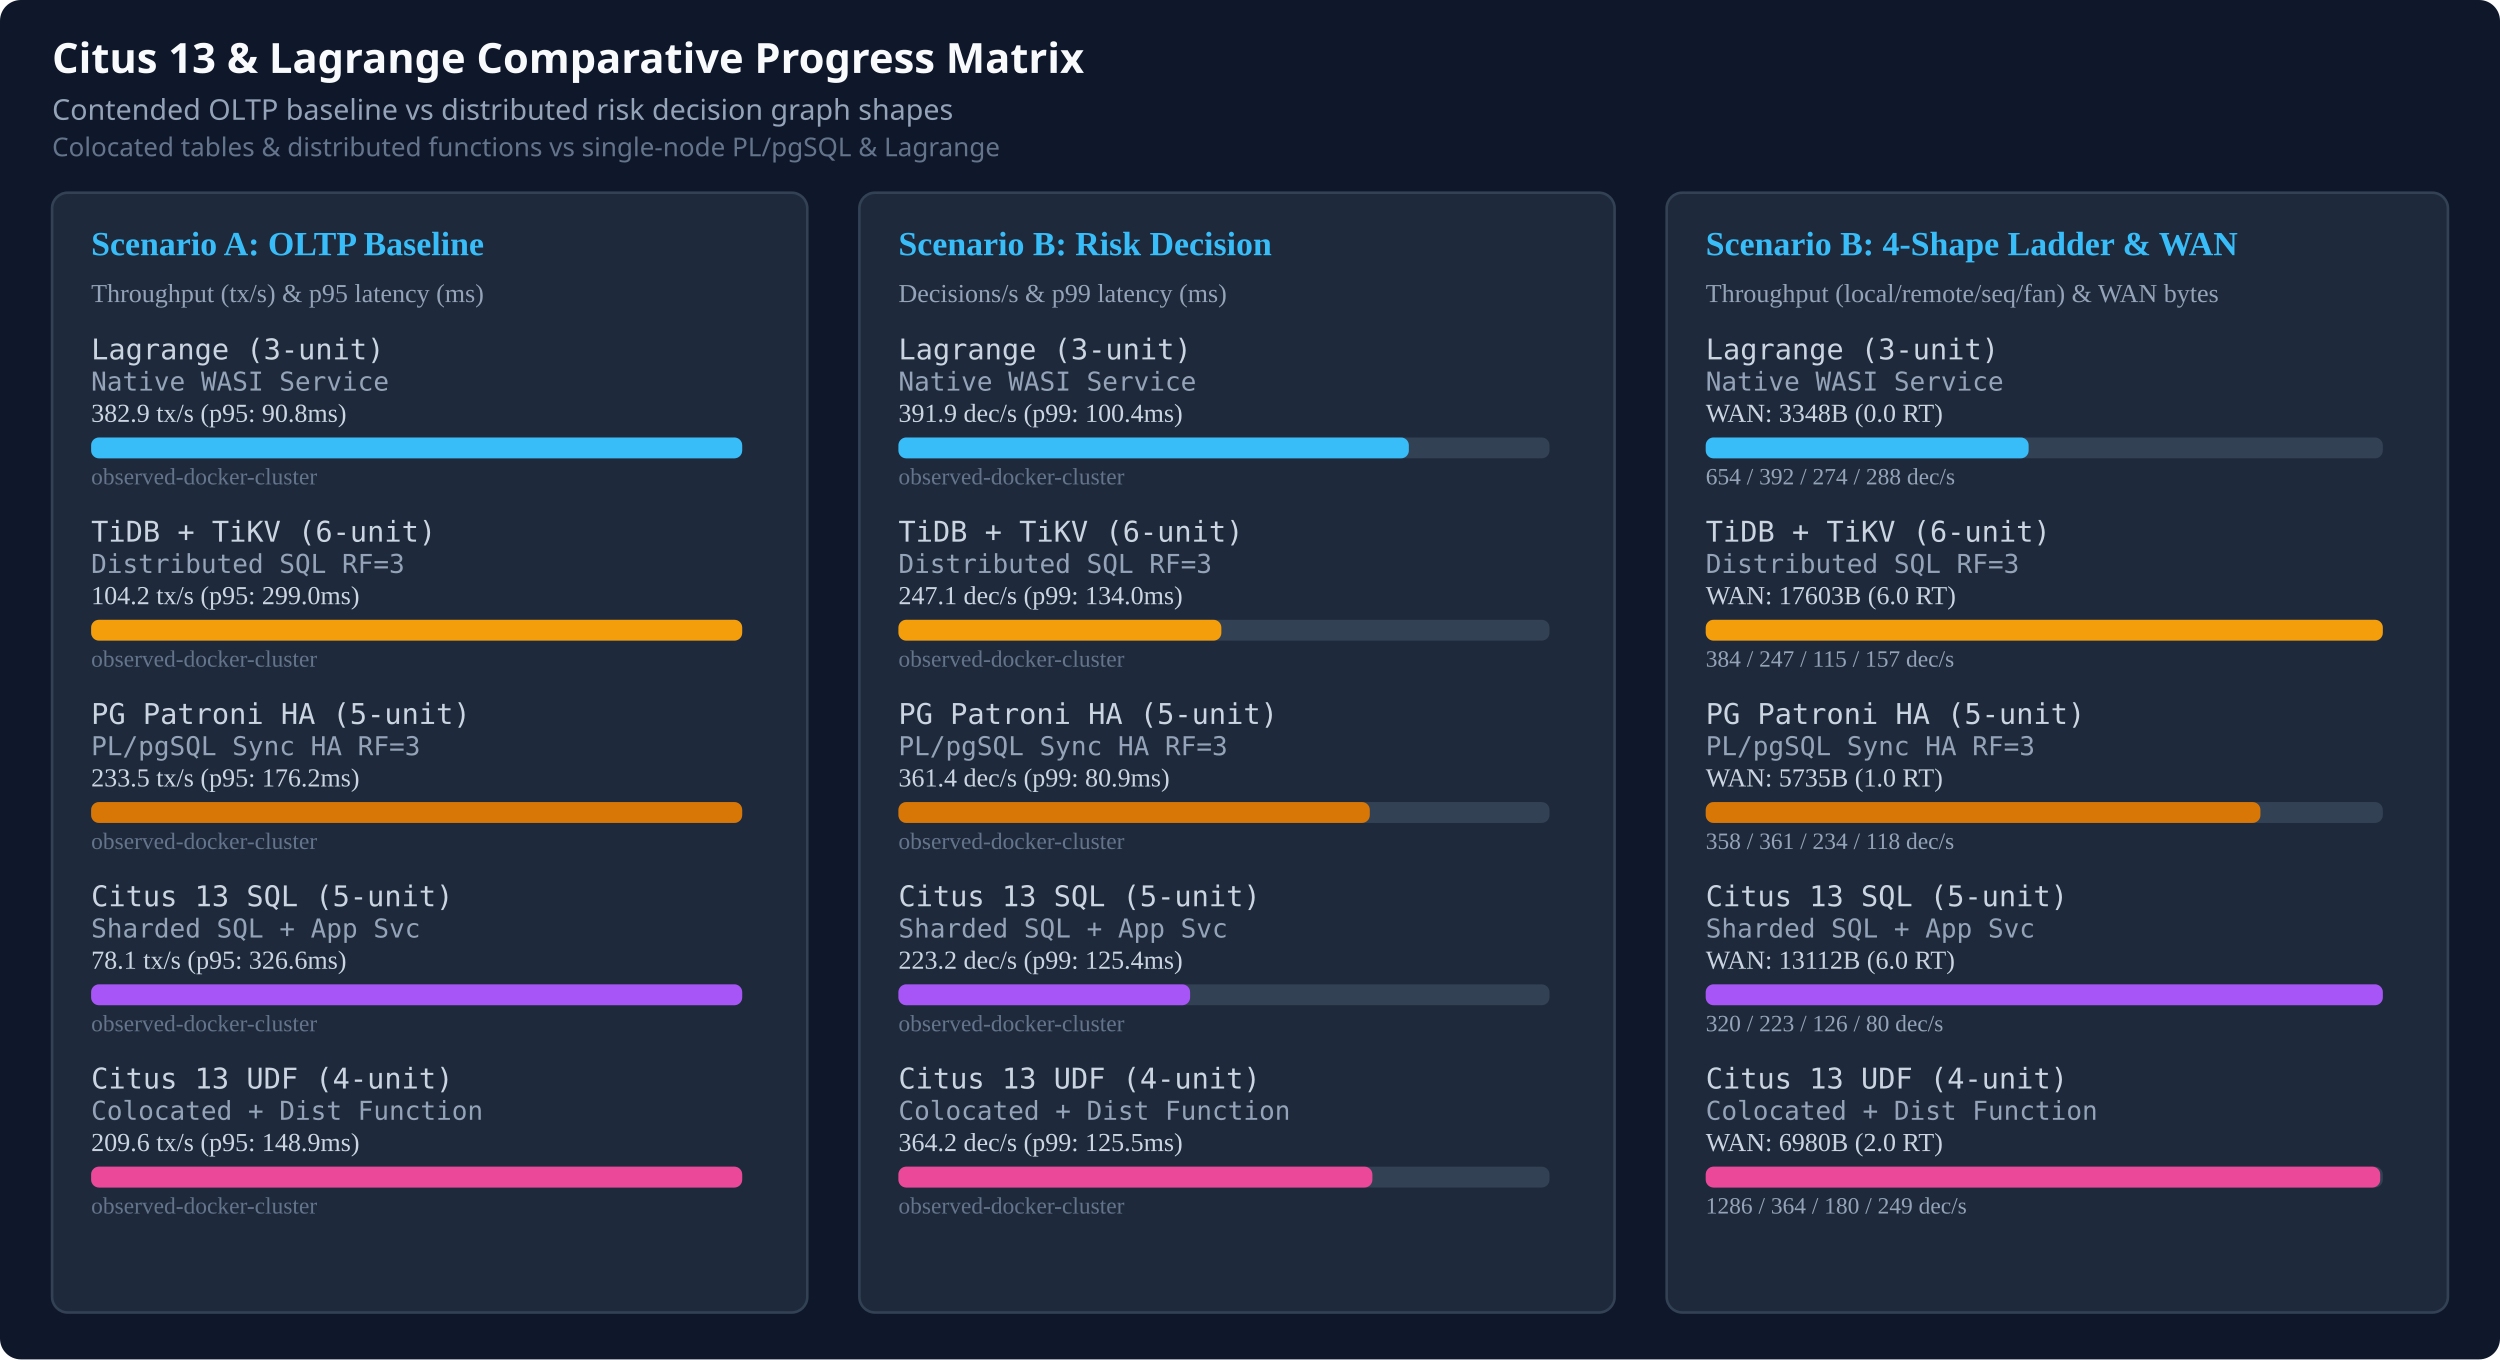
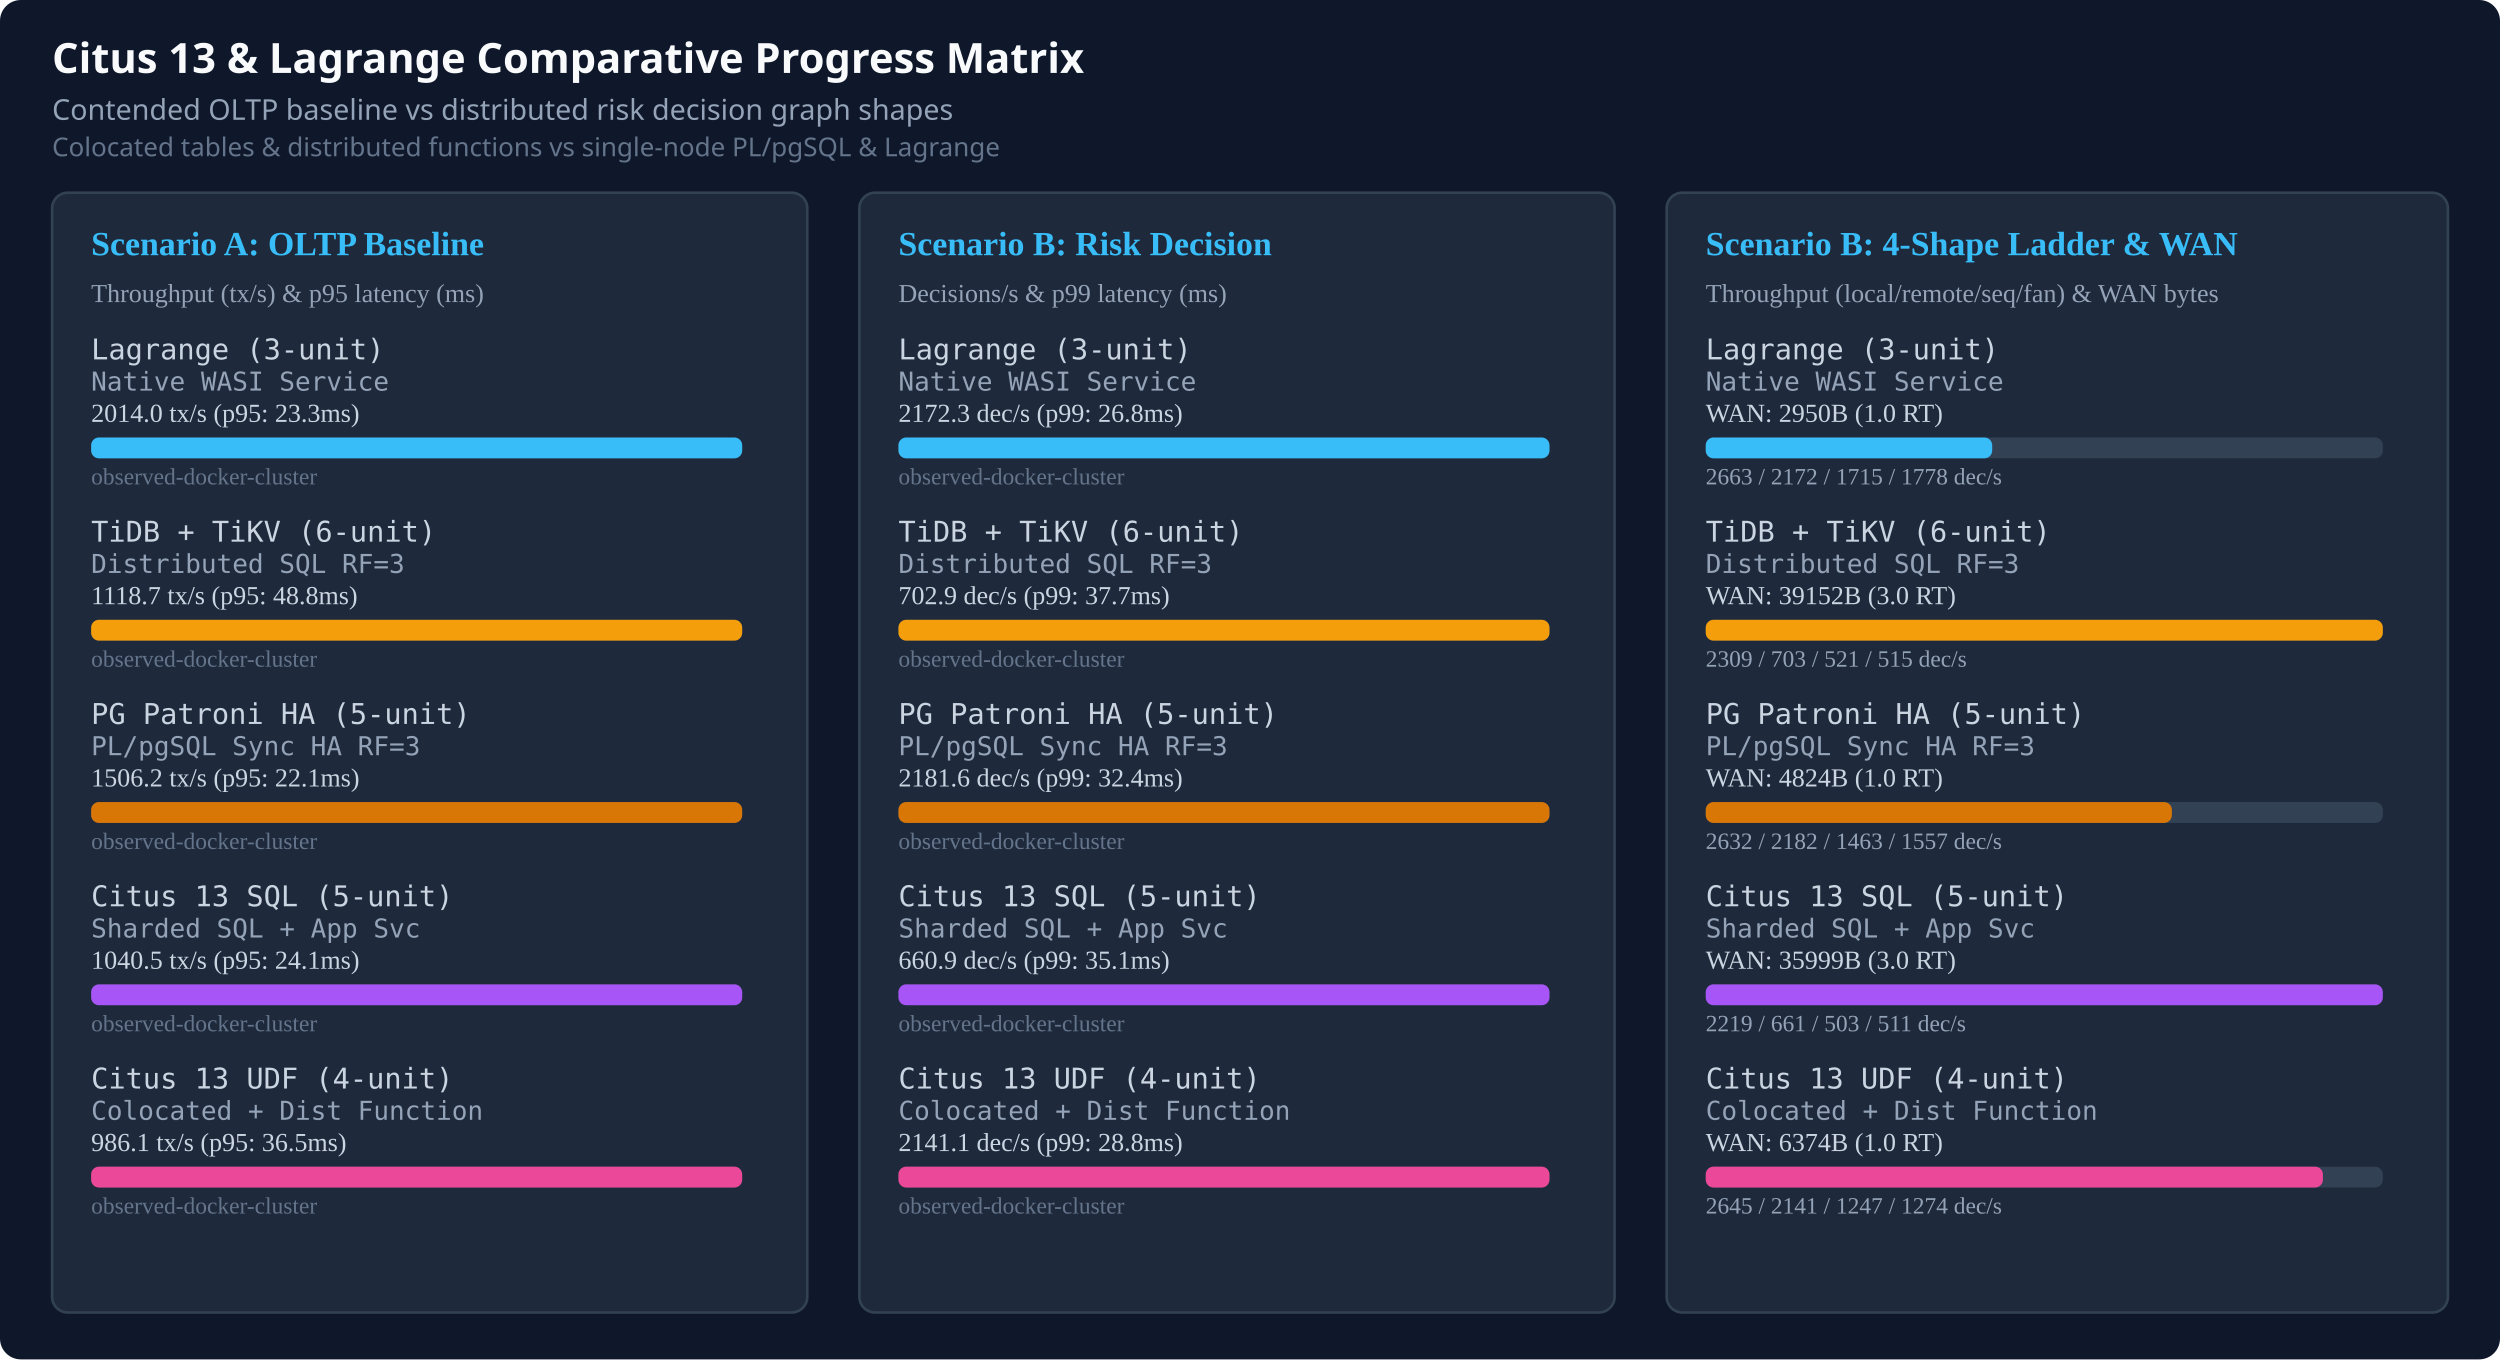
<svg xmlns="http://www.w3.org/2000/svg" viewBox="0 0 960 522" width="960" height="522">
  <rect width="960" height="522" fill="#0f172a" rx="8" />
  <text x="20" y="28" fill="#f8fafc" font-size="16" font-family="system-ui, sans-serif" font-weight="bold">Citus 13 &amp; Lagrange Comparative Progress Matrix</text>
  <text x="20" y="46" fill="#94a3b8" font-size="11" font-family="system-ui, sans-serif">Contended OLTP baseline vs distributed risk decision graph shapes</text>
  <text x="20" y="60" fill="#64748b" font-size="10" font-family="system-ui, sans-serif">Colocated tables &amp; distributed functions vs single-node PL/pgSQL &amp; Lagrange</text>
  <rect x="20" y="74" width="290" height="430" fill="#1e293b" rx="6" stroke="#334155" />
  <a href="tidb-reference-scenarios.md#scenario-a-tidb-oltp-baseline">
    <text x="35" y="98" fill="#38bdf8" font-size="13" font-weight="bold">Scenario A: OLTP Baseline</text>
  </a>
  <text x="35" y="116" fill="#94a3b8" font-size="10">Throughput (tx/s) &amp; p95 latency (ms)</text>
  <rect x="330" y="74" width="290" height="430" fill="#1e293b" rx="6" stroke="#334155" />
  <a href="tidb-reference-scenarios.md#scenario-b-tidb-distributed-risk-decision">
    <text x="345" y="98" fill="#38bdf8" font-size="13" font-weight="bold">Scenario B: Risk Decision</text>
  </a>
  <text x="345" y="116" fill="#94a3b8" font-size="10">Decisions/s &amp; p99 latency (ms)</text>
  <rect x="640" y="74" width="300" height="430" fill="#1e293b" rx="6" stroke="#334155" />
  <text x="655" y="98" fill="#38bdf8" font-size="13" font-weight="bold">Scenario B: 4-Shape Ladder &amp; WAN</text>
  <text x="655" y="116" fill="#94a3b8" font-size="10">Throughput (local/remote/seq/fan) &amp; WAN bytes</text>
  <text x="35" y="138" fill="#cbd5e1" font-size="11" font-family="monospace">Lagrange (3-unit)</text>
  <text x="35" y="150" fill="#94a3b8" font-size="10" font-family="monospace">Native WASI Service</text>
-   <text x="35" y="162" fill="#cbd5e1" font-size="10">382.9 tx/s (p95: 90.8ms)</text>
+   <text x="35" y="162" fill="#cbd5e1" font-size="10">2014.0 tx/s (p95: 23.3ms)</text>
  <rect x="35" y="168" width="250" height="8" fill="#334155" rx="3" />
  <rect x="35" y="168" width="250" height="8" fill="#38bdf8" rx="3" />
  <text x="35" y="186" fill="#64748b" font-size="9">observed-docker-cluster</text>
  <text x="345" y="138" fill="#cbd5e1" font-size="11" font-family="monospace">Lagrange (3-unit)</text>
  <text x="345" y="150" fill="#94a3b8" font-size="10" font-family="monospace">Native WASI Service</text>
-   <text x="345" y="162" fill="#cbd5e1" font-size="10">391.9 dec/s (p99: 100.4ms)</text>
+   <text x="345" y="162" fill="#cbd5e1" font-size="10">2172.3 dec/s (p99: 26.8ms)</text>
  <rect x="345" y="168" width="250" height="8" fill="#334155" rx="3" />
-   <rect x="345" y="168" width="196" height="8" fill="#38bdf8" rx="3" />
+   <rect x="345" y="168" width="250" height="8" fill="#38bdf8" rx="3" />
  <text x="345" y="186" fill="#64748b" font-size="9">observed-docker-cluster</text>
  <text x="655" y="138" fill="#cbd5e1" font-size="11" font-family="monospace">Lagrange (3-unit)</text>
  <text x="655" y="150" fill="#94a3b8" font-size="10" font-family="monospace">Native WASI Service</text>
-   <text x="655" y="162" fill="#cbd5e1" font-size="10">WAN: 3348B (0.0 RT)</text>
+   <text x="655" y="162" fill="#cbd5e1" font-size="10">WAN: 2950B (1.0 RT)</text>
  <rect x="655" y="168" width="260" height="8" fill="#334155" rx="3" />
-   <rect x="655" y="168" width="124" height="8" fill="#38bdf8" rx="3" />
-   <text x="655" y="186" fill="#94a3b8" font-size="9">654 / 392 / 274 / 288 dec/s</text>
+   <rect x="655" y="168" width="110" height="8" fill="#38bdf8" rx="3" />
+   <text x="655" y="186" fill="#94a3b8" font-size="9">2663 / 2172 / 1715 / 1778 dec/s</text>
  <text x="35" y="208" fill="#cbd5e1" font-size="11" font-family="monospace">TiDB + TiKV (6-unit)</text>
  <text x="35" y="220" fill="#94a3b8" font-size="10" font-family="monospace">Distributed SQL RF=3</text>
-   <text x="35" y="232" fill="#cbd5e1" font-size="10">104.2 tx/s (p95: 299.0ms)</text>
+   <text x="35" y="232" fill="#cbd5e1" font-size="10">1118.7 tx/s (p95: 48.8ms)</text>
  <rect x="35" y="238" width="250" height="8" fill="#334155" rx="3" />
  <rect x="35" y="238" width="250" height="8" fill="#f59e0b" rx="3" />
  <text x="35" y="256" fill="#64748b" font-size="9">observed-docker-cluster</text>
  <text x="345" y="208" fill="#cbd5e1" font-size="11" font-family="monospace">TiDB + TiKV (6-unit)</text>
  <text x="345" y="220" fill="#94a3b8" font-size="10" font-family="monospace">Distributed SQL RF=3</text>
-   <text x="345" y="232" fill="#cbd5e1" font-size="10">247.1 dec/s (p99: 134.0ms)</text>
+   <text x="345" y="232" fill="#cbd5e1" font-size="10">702.9 dec/s (p99: 37.7ms)</text>
  <rect x="345" y="238" width="250" height="8" fill="#334155" rx="3" />
-   <rect x="345" y="238" width="124" height="8" fill="#f59e0b" rx="3" />
+   <rect x="345" y="238" width="250" height="8" fill="#f59e0b" rx="3" />
  <text x="345" y="256" fill="#64748b" font-size="9">observed-docker-cluster</text>
  <text x="655" y="208" fill="#cbd5e1" font-size="11" font-family="monospace">TiDB + TiKV (6-unit)</text>
  <text x="655" y="220" fill="#94a3b8" font-size="10" font-family="monospace">Distributed SQL RF=3</text>
-   <text x="655" y="232" fill="#cbd5e1" font-size="10">WAN: 17603B (6.0 RT)</text>
+   <text x="655" y="232" fill="#cbd5e1" font-size="10">WAN: 39152B (3.0 RT)</text>
  <rect x="655" y="238" width="260" height="8" fill="#334155" rx="3" />
  <rect x="655" y="238" width="260" height="8" fill="#f59e0b" rx="3" />
-   <text x="655" y="256" fill="#94a3b8" font-size="9">384 / 247 / 115 / 157 dec/s</text>
+   <text x="655" y="256" fill="#94a3b8" font-size="9">2309 / 703 / 521 / 515 dec/s</text>
  <text x="35" y="278" fill="#cbd5e1" font-size="11" font-family="monospace">PG Patroni HA (5-unit)</text>
  <text x="35" y="290" fill="#94a3b8" font-size="10" font-family="monospace">PL/pgSQL Sync HA RF=3</text>
-   <text x="35" y="302" fill="#cbd5e1" font-size="10">233.5 tx/s (p95: 176.2ms)</text>
+   <text x="35" y="302" fill="#cbd5e1" font-size="10">1506.2 tx/s (p95: 22.1ms)</text>
  <rect x="35" y="308" width="250" height="8" fill="#334155" rx="3" />
  <rect x="35" y="308" width="250" height="8" fill="#d97706" rx="3" />
  <text x="35" y="326" fill="#64748b" font-size="9">observed-docker-cluster</text>
  <text x="345" y="278" fill="#cbd5e1" font-size="11" font-family="monospace">PG Patroni HA (5-unit)</text>
  <text x="345" y="290" fill="#94a3b8" font-size="10" font-family="monospace">PL/pgSQL Sync HA RF=3</text>
-   <text x="345" y="302" fill="#cbd5e1" font-size="10">361.4 dec/s (p99: 80.9ms)</text>
+   <text x="345" y="302" fill="#cbd5e1" font-size="10">2181.6 dec/s (p99: 32.4ms)</text>
  <rect x="345" y="308" width="250" height="8" fill="#334155" rx="3" />
-   <rect x="345" y="308" width="181" height="8" fill="#d97706" rx="3" />
+   <rect x="345" y="308" width="250" height="8" fill="#d97706" rx="3" />
  <text x="345" y="326" fill="#64748b" font-size="9">observed-docker-cluster</text>
  <text x="655" y="278" fill="#cbd5e1" font-size="11" font-family="monospace">PG Patroni HA (5-unit)</text>
  <text x="655" y="290" fill="#94a3b8" font-size="10" font-family="monospace">PL/pgSQL Sync HA RF=3</text>
-   <text x="655" y="302" fill="#cbd5e1" font-size="10">WAN: 5735B (1.0 RT)</text>
+   <text x="655" y="302" fill="#cbd5e1" font-size="10">WAN: 4824B (1.0 RT)</text>
  <rect x="655" y="308" width="260" height="8" fill="#334155" rx="3" />
-   <rect x="655" y="308" width="213" height="8" fill="#d97706" rx="3" />
-   <text x="655" y="326" fill="#94a3b8" font-size="9">358 / 361 / 234 / 118 dec/s</text>
+   <rect x="655" y="308" width="179" height="8" fill="#d97706" rx="3" />
+   <text x="655" y="326" fill="#94a3b8" font-size="9">2632 / 2182 / 1463 / 1557 dec/s</text>
  <text x="35" y="348" fill="#cbd5e1" font-size="11" font-family="monospace">Citus 13 SQL (5-unit)</text>
  <text x="35" y="360" fill="#94a3b8" font-size="10" font-family="monospace">Sharded SQL + App Svc</text>
-   <text x="35" y="372" fill="#cbd5e1" font-size="10">78.1 tx/s (p95: 326.6ms)</text>
+   <text x="35" y="372" fill="#cbd5e1" font-size="10">1040.5 tx/s (p95: 24.1ms)</text>
  <rect x="35" y="378" width="250" height="8" fill="#334155" rx="3" />
  <rect x="35" y="378" width="250" height="8" fill="#a855f7" rx="3" />
  <text x="35" y="396" fill="#64748b" font-size="9">observed-docker-cluster</text>
  <text x="345" y="348" fill="#cbd5e1" font-size="11" font-family="monospace">Citus 13 SQL (5-unit)</text>
  <text x="345" y="360" fill="#94a3b8" font-size="10" font-family="monospace">Sharded SQL + App Svc</text>
-   <text x="345" y="372" fill="#cbd5e1" font-size="10">223.2 dec/s (p99: 125.4ms)</text>
+   <text x="345" y="372" fill="#cbd5e1" font-size="10">660.9 dec/s (p99: 35.1ms)</text>
  <rect x="345" y="378" width="250" height="8" fill="#334155" rx="3" />
-   <rect x="345" y="378" width="112" height="8" fill="#a855f7" rx="3" />
+   <rect x="345" y="378" width="250" height="8" fill="#a855f7" rx="3" />
  <text x="345" y="396" fill="#64748b" font-size="9">observed-docker-cluster</text>
  <text x="655" y="348" fill="#cbd5e1" font-size="11" font-family="monospace">Citus 13 SQL (5-unit)</text>
  <text x="655" y="360" fill="#94a3b8" font-size="10" font-family="monospace">Sharded SQL + App Svc</text>
-   <text x="655" y="372" fill="#cbd5e1" font-size="10">WAN: 13112B (6.0 RT)</text>
+   <text x="655" y="372" fill="#cbd5e1" font-size="10">WAN: 35999B (3.0 RT)</text>
  <rect x="655" y="378" width="260" height="8" fill="#334155" rx="3" />
  <rect x="655" y="378" width="260" height="8" fill="#a855f7" rx="3" />
-   <text x="655" y="396" fill="#94a3b8" font-size="9">320 / 223 / 126 / 80 dec/s</text>
+   <text x="655" y="396" fill="#94a3b8" font-size="9">2219 / 661 / 503 / 511 dec/s</text>
  <text x="35" y="418" fill="#cbd5e1" font-size="11" font-family="monospace">Citus 13 UDF (4-unit)</text>
  <text x="35" y="430" fill="#94a3b8" font-size="10" font-family="monospace">Colocated + Dist Function</text>
-   <text x="35" y="442" fill="#cbd5e1" font-size="10">209.6 tx/s (p95: 148.9ms)</text>
+   <text x="35" y="442" fill="#cbd5e1" font-size="10">986.1 tx/s (p95: 36.5ms)</text>
  <rect x="35" y="448" width="250" height="8" fill="#334155" rx="3" />
  <rect x="35" y="448" width="250" height="8" fill="#ec4899" rx="3" />
  <text x="35" y="466" fill="#64748b" font-size="9">observed-docker-cluster</text>
  <text x="345" y="418" fill="#cbd5e1" font-size="11" font-family="monospace">Citus 13 UDF (4-unit)</text>
  <text x="345" y="430" fill="#94a3b8" font-size="10" font-family="monospace">Colocated + Dist Function</text>
-   <text x="345" y="442" fill="#cbd5e1" font-size="10">364.2 dec/s (p99: 125.5ms)</text>
+   <text x="345" y="442" fill="#cbd5e1" font-size="10">2141.1 dec/s (p99: 28.8ms)</text>
  <rect x="345" y="448" width="250" height="8" fill="#334155" rx="3" />
-   <rect x="345" y="448" width="182" height="8" fill="#ec4899" rx="3" />
+   <rect x="345" y="448" width="250" height="8" fill="#ec4899" rx="3" />
  <text x="345" y="466" fill="#64748b" font-size="9">observed-docker-cluster</text>
  <text x="655" y="418" fill="#cbd5e1" font-size="11" font-family="monospace">Citus 13 UDF (4-unit)</text>
  <text x="655" y="430" fill="#94a3b8" font-size="10" font-family="monospace">Colocated + Dist Function</text>
-   <text x="655" y="442" fill="#cbd5e1" font-size="10">WAN: 6980B (2.0 RT)</text>
+   <text x="655" y="442" fill="#cbd5e1" font-size="10">WAN: 6374B (1.0 RT)</text>
  <rect x="655" y="448" width="260" height="8" fill="#334155" rx="3" />
-   <rect x="655" y="448" width="259" height="8" fill="#ec4899" rx="3" />
-   <text x="655" y="466" fill="#94a3b8" font-size="9">1286 / 364 / 180 / 249 dec/s</text>
+   <rect x="655" y="448" width="237" height="8" fill="#ec4899" rx="3" />
+   <text x="655" y="466" fill="#94a3b8" font-size="9">2645 / 2141 / 1247 / 1274 dec/s</text>
</svg>
